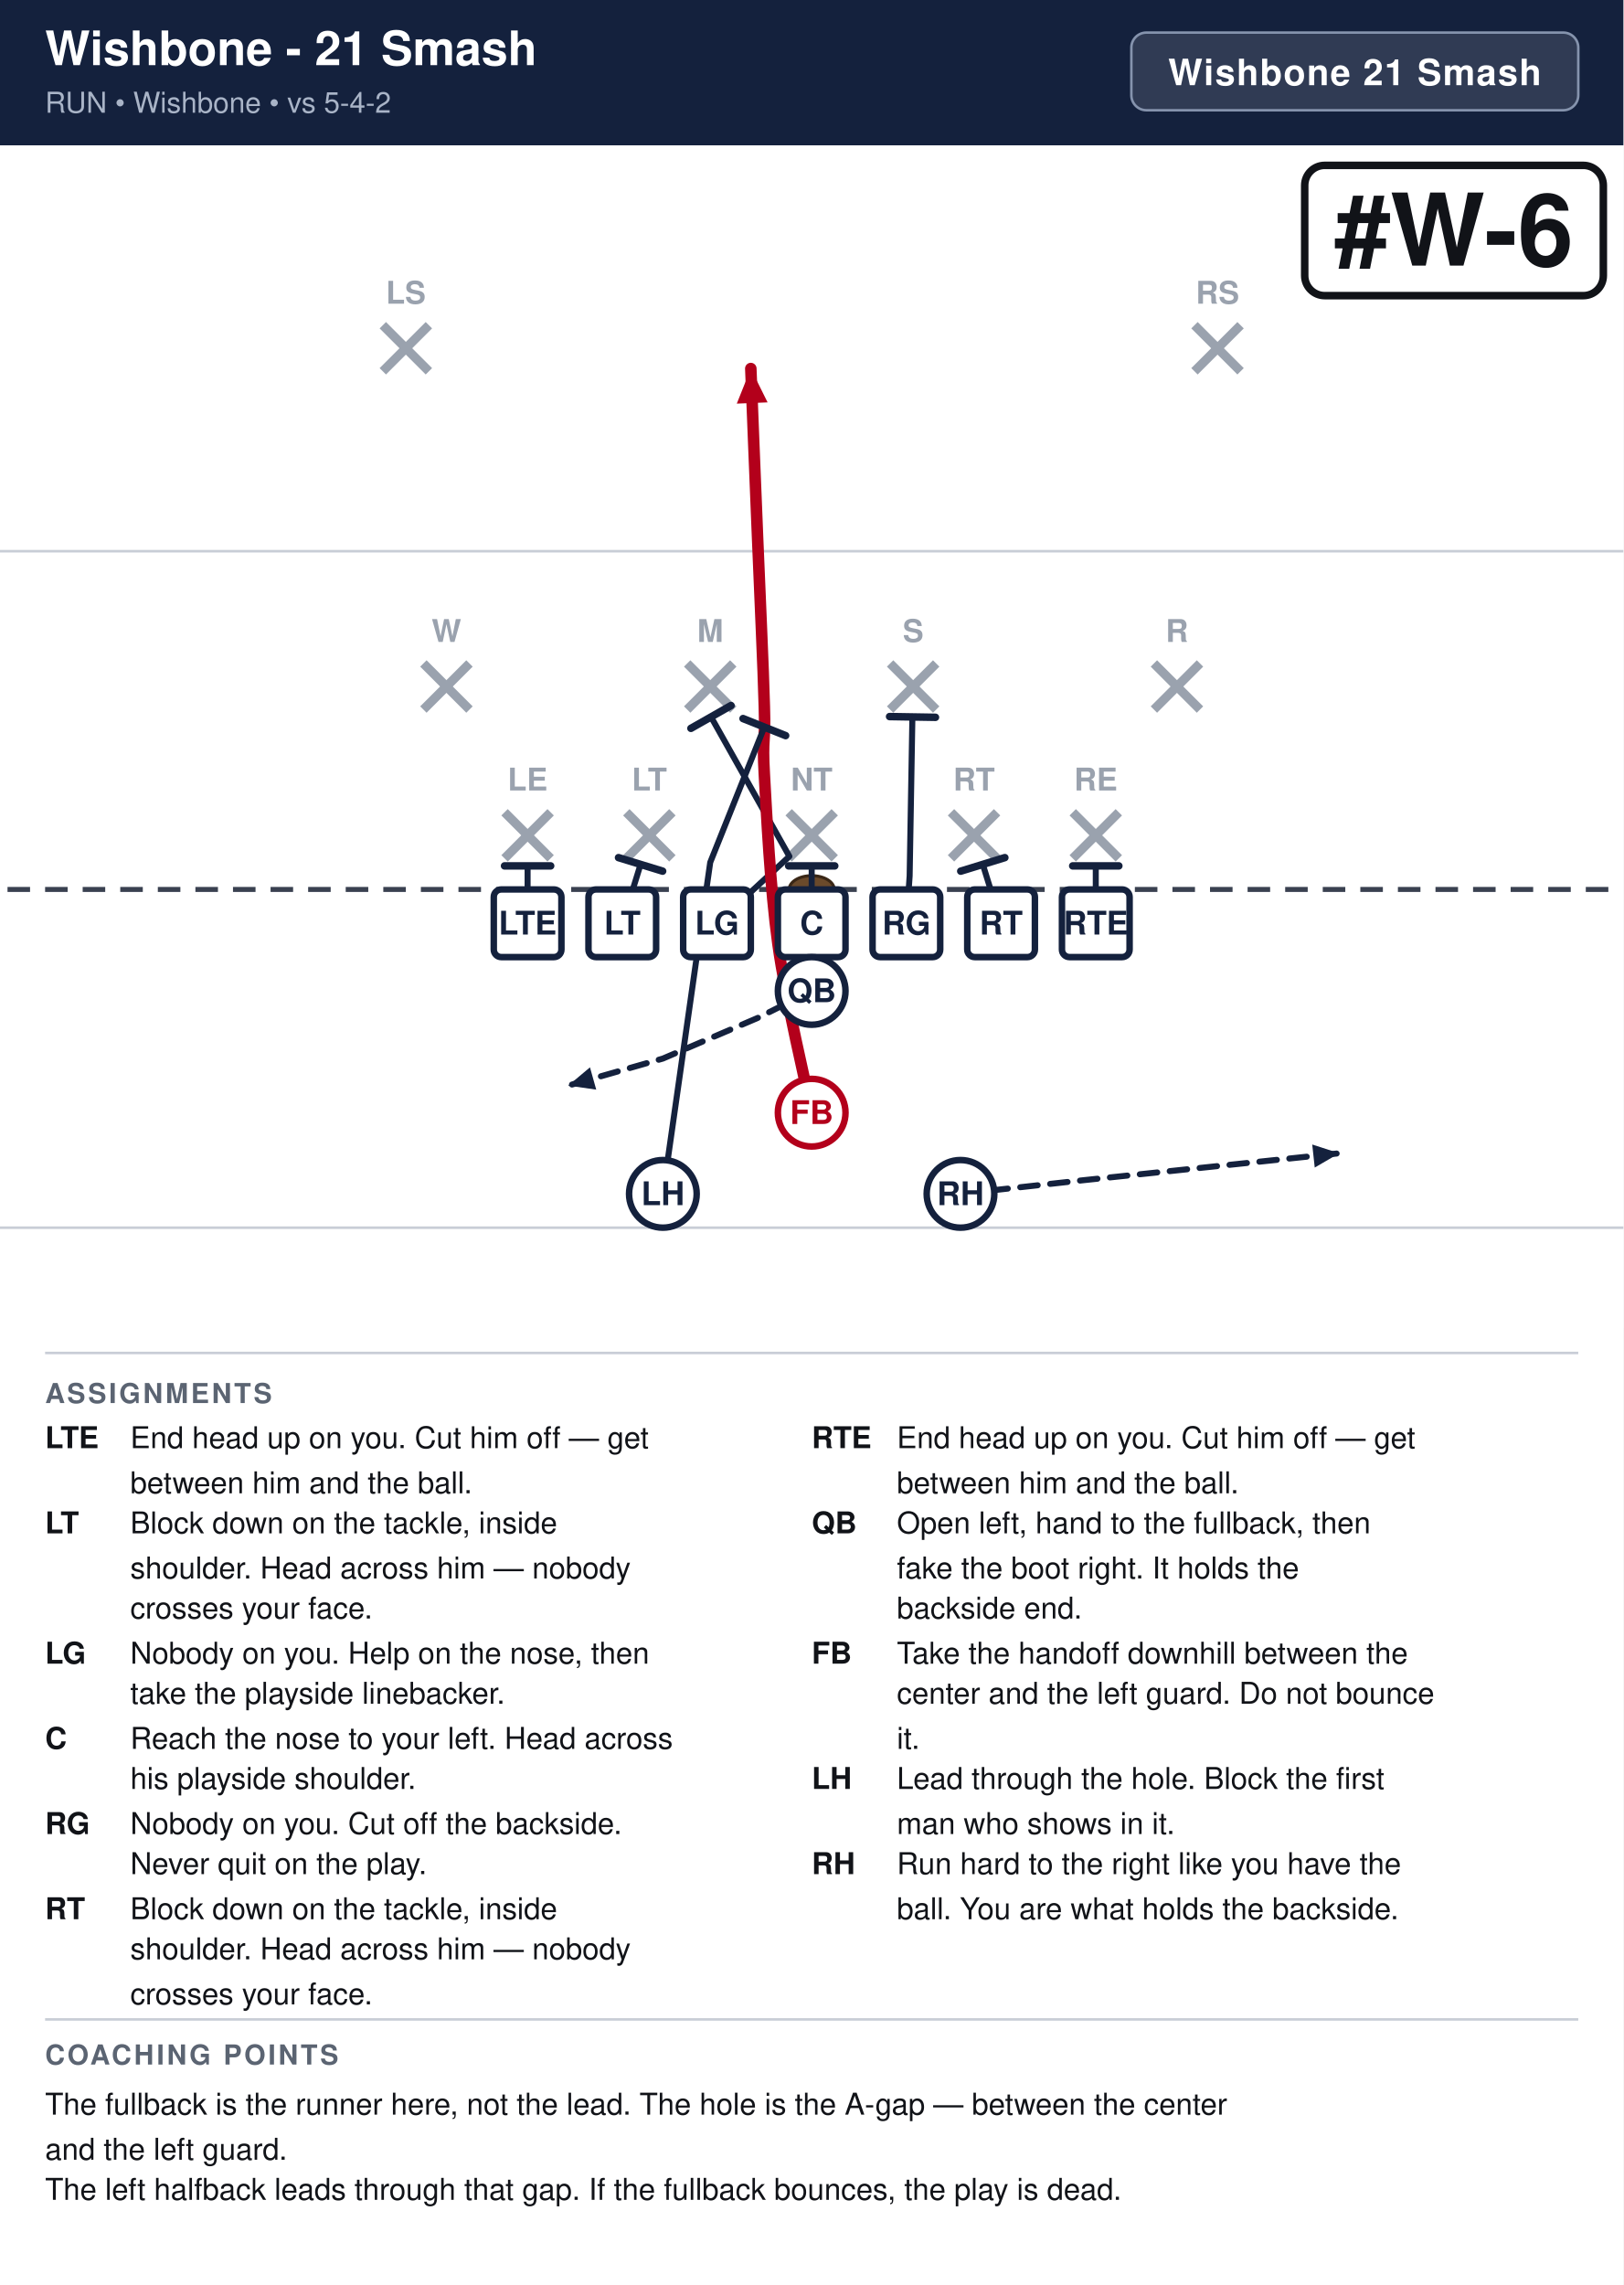
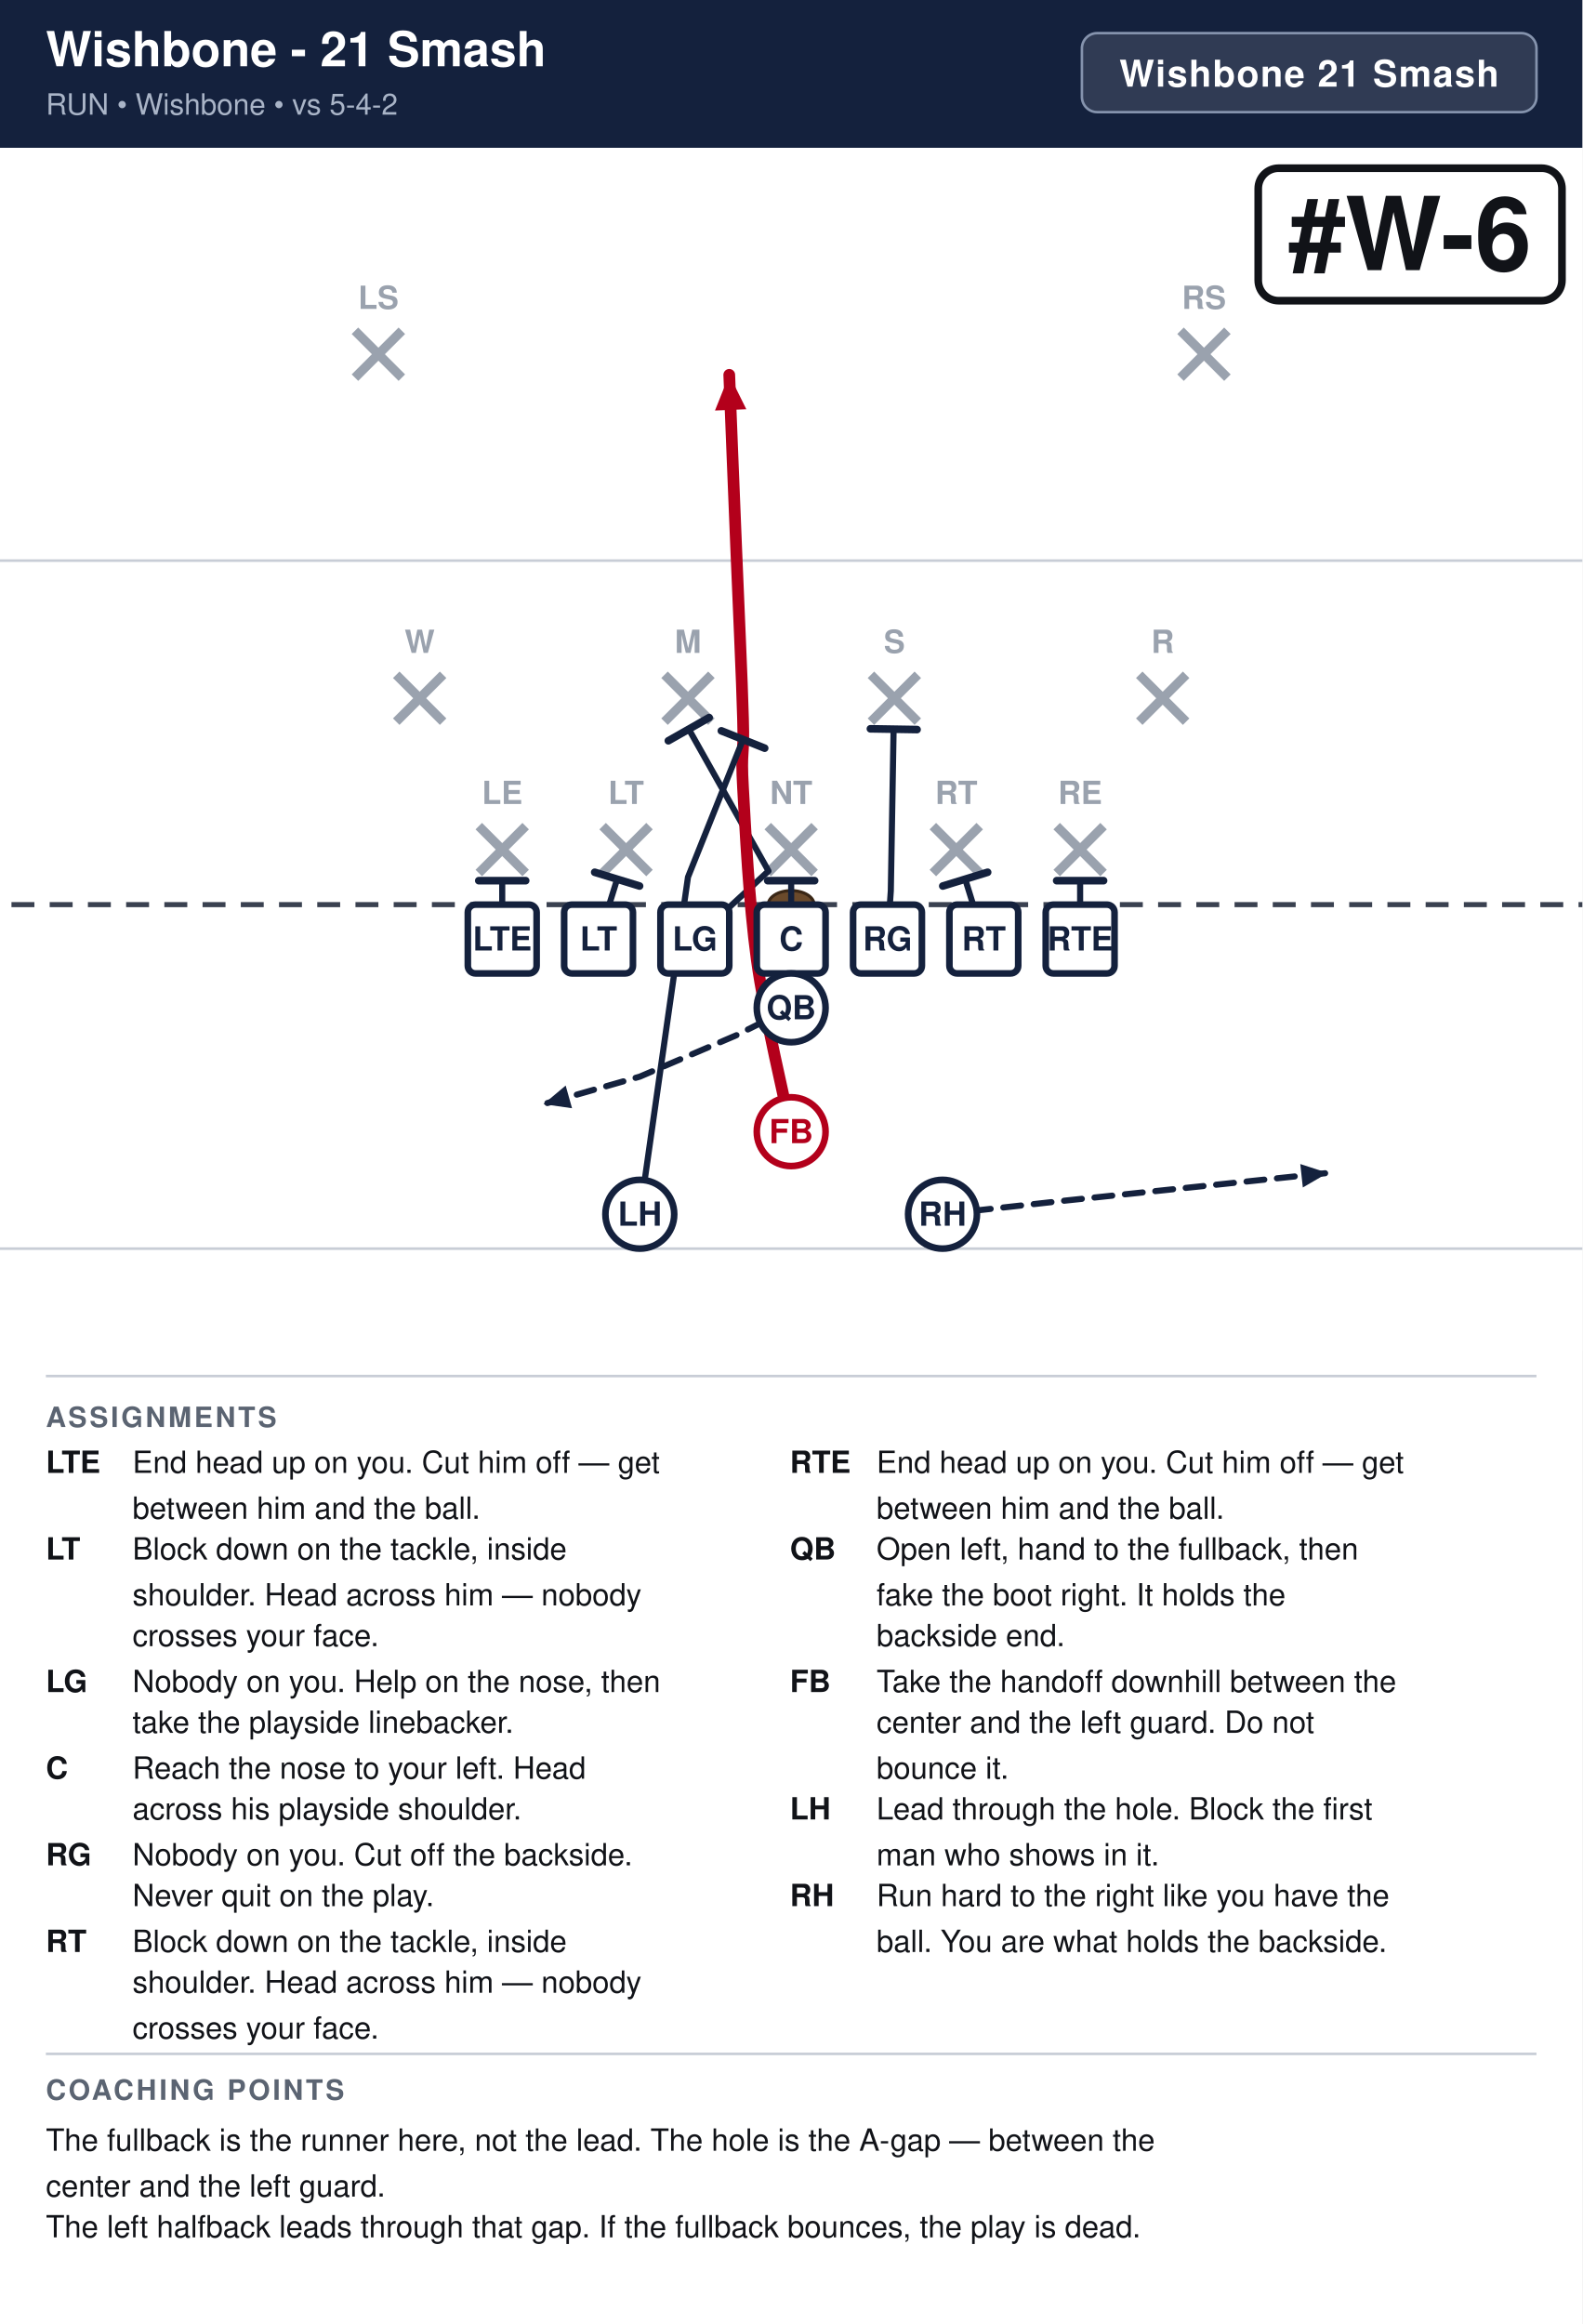
- <svg xmlns="http://www.w3.org/2000/svg" width="648" height="912" viewBox="0 0 648 912" font-family="Segoe UI, Helvetica, Arial, sans-serif">
+ <svg xmlns="http://www.w3.org/2000/svg" width="621" height="912" viewBox="0 0 621 912" font-family="Segoe UI, Helvetica, Arial, sans-serif">
  <rect width="100%" height="100%" fill="#ffffff" />
-   <rect x="0" y="0" width="648" height="58" fill="#14213d" />
+   <rect x="0" y="0" width="621" height="58" fill="#14213d" />
  <text x="18" y="26" font-size="19.0" font-weight="700" fill="#ffffff">Wishbone - 21 Smash</text>
  <text x="18" y="45" font-size="11.5" fill="#a9b4c7">RUN  •  Wishbone  •  vs 5-4-2</text>
-   <rect x="451.6" y="13" width="178.4" height="31" rx="6" fill="#ffffff" fill-opacity="0.12" stroke="#8593ad" stroke-width="1" />
-   <text x="540.8" y="34" text-anchor="middle" font-size="14.5" font-weight="700" fill="#ffffff" letter-spacing="0.5">Wishbone 21 Smash</text>
+   <rect x="424.6" y="13" width="178.4" height="31" rx="6" fill="#ffffff" fill-opacity="0.12" stroke="#8593ad" stroke-width="1" />
+   <text x="513.8" y="34" text-anchor="middle" font-size="14.5" font-weight="700" fill="#ffffff" letter-spacing="0.5">Wishbone 21 Smash</text>
  <clipPath id="fieldclip">
-     <rect x="0" y="58" width="648" height="472" />
+     <rect x="0" y="58" width="621" height="472" />
  </clipPath>
  <g clip-path="url(#fieldclip)">
-     <g transform="translate(-27.0,31.0)">
+     <g transform="translate(-40.5,31.0)">
      <rect x="0" y="0" width="702" height="513" fill="#ffffff" />
      <line x1="0" y1="459.0" x2="702" y2="459.0" stroke="#c8cdd6" stroke-width="1" />
      <line x1="0" y1="189.0" x2="702" y2="189.0" stroke="#c8cdd6" stroke-width="1" />
      <line x1="0" y1="324.0" x2="702" y2="324.0" stroke="#3a4150" stroke-width="2" stroke-dasharray="9 6" />
      <ellipse cx="351.0" cy="324.0" rx="9" ry="5.5" fill="#6b4a2b" stroke="#3a2716" stroke-width="1.2" />
      <line x1="228.4" y1="293.2" x2="246.8" y2="311.6" stroke="#9aa2ae" stroke-width="3.6" />
      <line x1="246.8" y1="293.2" x2="228.4" y2="311.6" stroke="#9aa2ae" stroke-width="3.6" />
      <text x="237.6" y="284.5" text-anchor="middle" font-size="12.5" fill="#9aa2ae" font-weight="600">LE</text>
      <line x1="277.0" y1="293.2" x2="295.4" y2="311.6" stroke="#9aa2ae" stroke-width="3.6" />
      <line x1="295.4" y1="293.2" x2="277.0" y2="311.6" stroke="#9aa2ae" stroke-width="3.6" />
      <text x="286.2" y="284.5" text-anchor="middle" font-size="12.5" fill="#9aa2ae" font-weight="600">LT</text>
      <line x1="341.8" y1="293.2" x2="360.2" y2="311.6" stroke="#9aa2ae" stroke-width="3.6" />
      <line x1="360.2" y1="293.2" x2="341.8" y2="311.6" stroke="#9aa2ae" stroke-width="3.6" />
      <text x="351.0" y="284.5" text-anchor="middle" font-size="12.5" fill="#9aa2ae" font-weight="600">NT</text>
      <line x1="406.6" y1="293.2" x2="425.0" y2="311.6" stroke="#9aa2ae" stroke-width="3.6" />
      <line x1="425.0" y1="293.2" x2="406.6" y2="311.6" stroke="#9aa2ae" stroke-width="3.6" />
      <text x="415.8" y="284.5" text-anchor="middle" font-size="12.5" fill="#9aa2ae" font-weight="600">RT</text>
      <line x1="455.2" y1="293.2" x2="473.6" y2="311.6" stroke="#9aa2ae" stroke-width="3.6" />
      <line x1="473.6" y1="293.2" x2="455.2" y2="311.6" stroke="#9aa2ae" stroke-width="3.6" />
      <text x="464.4" y="284.5" text-anchor="middle" font-size="12.5" fill="#9aa2ae" font-weight="600">RE</text>
      <line x1="196.0" y1="233.8" x2="214.4" y2="252.2" stroke="#9aa2ae" stroke-width="3.6" />
      <line x1="214.4" y1="233.8" x2="196.0" y2="252.2" stroke="#9aa2ae" stroke-width="3.6" />
      <text x="205.2" y="225.2" text-anchor="middle" font-size="12.5" fill="#9aa2ae" font-weight="600">W</text>
      <line x1="301.3" y1="233.8" x2="319.7" y2="252.2" stroke="#9aa2ae" stroke-width="3.6" />
      <line x1="319.7" y1="233.8" x2="301.3" y2="252.2" stroke="#9aa2ae" stroke-width="3.6" />
      <text x="310.5" y="225.2" text-anchor="middle" font-size="12.5" fill="#9aa2ae" font-weight="600">M</text>
      <line x1="382.3" y1="233.8" x2="400.7" y2="252.2" stroke="#9aa2ae" stroke-width="3.6" />
      <line x1="400.7" y1="233.8" x2="382.3" y2="252.2" stroke="#9aa2ae" stroke-width="3.6" />
      <text x="391.5" y="225.2" text-anchor="middle" font-size="12.5" fill="#9aa2ae" font-weight="600">S</text>
      <line x1="487.6" y1="233.8" x2="506.0" y2="252.2" stroke="#9aa2ae" stroke-width="3.6" />
      <line x1="506.0" y1="233.8" x2="487.6" y2="252.2" stroke="#9aa2ae" stroke-width="3.6" />
      <text x="496.8" y="225.2" text-anchor="middle" font-size="12.5" fill="#9aa2ae" font-weight="600">R</text>
      <line x1="179.8" y1="98.8" x2="198.2" y2="117.2" stroke="#9aa2ae" stroke-width="3.6" />
      <line x1="198.2" y1="98.8" x2="179.8" y2="117.2" stroke="#9aa2ae" stroke-width="3.6" />
      <text x="189.0" y="90.2" text-anchor="middle" font-size="12.5" fill="#9aa2ae" font-weight="600">LS</text>
      <line x1="503.8" y1="98.8" x2="522.2" y2="117.2" stroke="#9aa2ae" stroke-width="3.6" />
      <line x1="522.2" y1="98.8" x2="503.8" y2="117.2" stroke="#9aa2ae" stroke-width="3.6" />
      <text x="513.0" y="90.2" text-anchor="middle" font-size="12.5" fill="#9aa2ae" font-weight="600">RS</text>
      <path d="M237.6,337.5 L237.6,314.6" fill="none" stroke="#14213d" stroke-width="2.4" stroke-linecap="round" stroke-linejoin="round" />
      <line x1="228.4" y1="314.6" x2="246.8" y2="314.6" stroke="#14213d" stroke-width="3.0" stroke-linecap="round" />
      <path d="M275.4,337.5 L282.7,314.0" fill="none" stroke="#14213d" stroke-width="2.4" stroke-linecap="round" stroke-linejoin="round" />
      <line x1="273.9" y1="311.3" x2="291.5" y2="316.7" stroke="#14213d" stroke-width="3.0" stroke-linecap="round" />
      <path d="M313.2,337.5 L342.1,310.8 L310.8,255.1" fill="none" stroke="#14213d" stroke-width="2.4" stroke-linecap="round" stroke-linejoin="round" />
      <line x1="302.8" y1="259.7" x2="318.8" y2="250.6" stroke="#14213d" stroke-width="3.0" stroke-linecap="round" />
      <path d="M351.0,337.5 L351.0,314.6" fill="none" stroke="#14213d" stroke-width="2.4" stroke-linecap="round" stroke-linejoin="round" />
      <line x1="341.8" y1="314.6" x2="360.2" y2="314.6" stroke="#14213d" stroke-width="3.0" stroke-linecap="round" />
      <path d="M388.8,337.5 L390.1,318.6 L391.2,255.1" fill="none" stroke="#14213d" stroke-width="2.4" stroke-linecap="round" stroke-linejoin="round" />
      <line x1="382.1" y1="255.0" x2="400.4" y2="255.3" stroke="#14213d" stroke-width="3.0" stroke-linecap="round" />
      <path d="M426.6,337.5 L419.3,314.0" fill="none" stroke="#14213d" stroke-width="2.4" stroke-linecap="round" stroke-linejoin="round" />
      <line x1="410.5" y1="316.7" x2="428.1" y2="311.3" stroke="#14213d" stroke-width="3.0" stroke-linecap="round" />
      <path d="M464.4,337.5 L464.4,314.6" fill="none" stroke="#14213d" stroke-width="2.4" stroke-linecap="round" stroke-linejoin="round" />
      <line x1="455.2" y1="314.6" x2="473.6" y2="314.6" stroke="#14213d" stroke-width="3.0" stroke-linecap="round" />
      <path d="M351.0,364.5 L329.4,375.3 L291.6,391.5 L253.8,402.3" fill="none" stroke="#14213d" stroke-width="2.4" stroke-linecap="round" stroke-linejoin="round" stroke-dasharray="7 5" />
      <polygon points="253.8,402.3 262.5,395.0 265.0,403.9" fill="#14213d" />
      <path d="M351.0,413.1 C348.8,401.9 340.6,368.1 337.5,345.6 C334.4,323.1 333.0,293.9 332.1,278.1 C331.2,262.4 332.6,266.9 332.1,251.1 C331.7,235.4 330.3,206.1 329.4,183.6 C328.5,161.1 327.1,127.3 326.7,116.1" fill="none" stroke="#b3001b" stroke-width="4.6" stroke-linecap="round" stroke-linejoin="round" />
      <polygon points="326.7,116.1 333.4,129.6 321.1,130.1" fill="#b3001b" />
      <path d="M291.6,445.5 L310.5,313.2 L332.1,259.2" fill="none" stroke="#14213d" stroke-width="2.4" stroke-linecap="round" stroke-linejoin="round" />
      <line x1="323.6" y1="255.8" x2="340.6" y2="262.6" stroke="#14213d" stroke-width="3.0" stroke-linecap="round" />
      <path d="M410.4,445.5 L459.0,440.1 L561.6,429.3" fill="none" stroke="#14213d" stroke-width="2.4" stroke-linecap="round" stroke-linejoin="round" stroke-dasharray="7 5" />
      <polygon points="561.6,429.3 551.8,435.0 550.8,425.8" fill="#14213d" />
      <rect x="224.1" y="324.0" width="27.0" height="27.0" rx="3" fill="#ffffff" stroke="#14213d" stroke-width="2.6" />
      <text x="237.6" y="342.0" text-anchor="middle" font-size="13" font-weight="700" fill="#14213d">LTE</text>
      <rect x="261.9" y="324.0" width="27.0" height="27.0" rx="3" fill="#ffffff" stroke="#14213d" stroke-width="2.6" />
      <text x="275.4" y="342.0" text-anchor="middle" font-size="13" font-weight="700" fill="#14213d">LT</text>
      <rect x="299.7" y="324.0" width="27.0" height="27.0" rx="3" fill="#ffffff" stroke="#14213d" stroke-width="2.6" />
      <text x="313.2" y="342.0" text-anchor="middle" font-size="13" font-weight="700" fill="#14213d">LG</text>
      <rect x="337.5" y="324.0" width="27.0" height="27.0" rx="3" fill="#ffffff" stroke="#14213d" stroke-width="2.6" />
      <text x="351.0" y="342.0" text-anchor="middle" font-size="13" font-weight="700" fill="#14213d">C</text>
      <rect x="375.3" y="324.0" width="27.0" height="27.0" rx="3" fill="#ffffff" stroke="#14213d" stroke-width="2.6" />
      <text x="388.8" y="342.0" text-anchor="middle" font-size="13" font-weight="700" fill="#14213d">RG</text>
      <rect x="413.1" y="324.0" width="27.0" height="27.0" rx="3" fill="#ffffff" stroke="#14213d" stroke-width="2.6" />
      <text x="426.6" y="342.0" text-anchor="middle" font-size="13" font-weight="700" fill="#14213d">RT</text>
      <rect x="450.9" y="324.0" width="27.0" height="27.0" rx="3" fill="#ffffff" stroke="#14213d" stroke-width="2.6" />
      <text x="464.4" y="342.0" text-anchor="middle" font-size="13" font-weight="700" fill="#14213d">RTE</text>
      <circle cx="351.0" cy="364.5" r="13.5" fill="#ffffff" stroke="#14213d" stroke-width="2.6" />
      <text x="351.0" y="369.0" text-anchor="middle" font-size="13" font-weight="700" fill="#14213d">QB</text>
      <circle cx="351.0" cy="413.1" r="13.5" fill="#ffffff" stroke="#b3001b" stroke-width="2.6" />
      <text x="351.0" y="417.6" text-anchor="middle" font-size="13" font-weight="700" fill="#b3001b">FB</text>
      <circle cx="291.6" cy="445.5" r="13.5" fill="#ffffff" stroke="#14213d" stroke-width="2.6" />
      <text x="291.6" y="450.0" text-anchor="middle" font-size="13" font-weight="700" fill="#14213d">LH</text>
      <circle cx="410.4" cy="445.5" r="13.5" fill="#ffffff" stroke="#14213d" stroke-width="2.6" />
      <text x="410.4" y="450.0" text-anchor="middle" font-size="13" font-weight="700" fill="#14213d">RH</text>
-       <rect x="547.8" y="35.0" width="119.2" height="52.0" rx="8" fill="#ffffff" stroke="#111318" stroke-width="3" />
-       <text x="607.4" y="75.0" text-anchor="middle" font-size="40" font-weight="800" fill="#111318">#W-6</text>
+       <rect x="534.3" y="35.0" width="119.2" height="52.0" rx="8" fill="#ffffff" stroke="#111318" stroke-width="3" />
+       <text x="593.9" y="75.0" text-anchor="middle" font-size="40" font-weight="800" fill="#111318">#W-6</text>
    </g>
  </g>
-   <line x1="18" y1="540" x2="630" y2="540" stroke="#c8cdd6" stroke-width="1" />
+   <line x1="18" y1="540" x2="603" y2="540" stroke="#c8cdd6" stroke-width="1" />
  <text x="18" y="560" font-size="11" font-weight="700" fill="#5b6472" letter-spacing="1">ASSIGNMENTS</text>
  <text x="18" y="578" font-size="12" font-weight="700" fill="#111318">LTE</text>
  <text x="52" y="578" font-size="12" fill="#111318">End head up on you. Cut him off — get</text>
  <text x="52" y="596" font-size="12" fill="#111318">between him and the ball.</text>
  <text x="18" y="612" font-size="12" font-weight="700" fill="#111318">LT</text>
  <text x="52" y="612" font-size="12" fill="#111318">Block down on the tackle, inside</text>
  <text x="52" y="630" font-size="12" fill="#111318">shoulder. Head across him — nobody</text>
  <text x="52" y="646" font-size="12" fill="#111318">crosses your face.</text>
  <text x="18" y="664" font-size="12" font-weight="700" fill="#111318">LG</text>
  <text x="52" y="664" font-size="12" fill="#111318">Nobody on you. Help on the nose, then</text>
  <text x="52" y="680" font-size="12" fill="#111318">take the playside linebacker.</text>
  <text x="18" y="698" font-size="12" font-weight="700" fill="#111318">C</text>
-   <text x="52" y="698" font-size="12" fill="#111318">Reach the nose to your left. Head across</text>
-   <text x="52" y="714" font-size="12" fill="#111318">his playside shoulder.</text>
+   <text x="52" y="698" font-size="12" fill="#111318">Reach the nose to your left. Head</text>
+   <text x="52" y="714" font-size="12" fill="#111318">across his playside shoulder.</text>
  <text x="18" y="732" font-size="12" font-weight="700" fill="#111318">RG</text>
  <text x="52" y="732" font-size="12" fill="#111318">Nobody on you. Cut off the backside.</text>
  <text x="52" y="748" font-size="12" fill="#111318">Never quit on the play.</text>
  <text x="18" y="766" font-size="12" font-weight="700" fill="#111318">RT</text>
  <text x="52" y="766" font-size="12" fill="#111318">Block down on the tackle, inside</text>
  <text x="52" y="782" font-size="12" fill="#111318">shoulder. Head across him — nobody</text>
  <text x="52" y="800" font-size="12" fill="#111318">crosses your face.</text>
-   <text x="324" y="578" font-size="12" font-weight="700" fill="#111318">RTE</text>
-   <text x="358" y="578" font-size="12" fill="#111318">End head up on you. Cut him off — get</text>
-   <text x="358" y="596" font-size="12" fill="#111318">between him and the ball.</text>
-   <text x="324" y="612" font-size="12" font-weight="700" fill="#111318">QB</text>
-   <text x="358" y="612" font-size="12" fill="#111318">Open left, hand to the fullback, then</text>
-   <text x="358" y="630" font-size="12" fill="#111318">fake the boot right. It holds the</text>
-   <text x="358" y="646" font-size="12" fill="#111318">backside end.</text>
-   <text x="324" y="664" font-size="12" font-weight="700" fill="#111318">FB</text>
-   <text x="358" y="664" font-size="12" fill="#111318">Take the handoff downhill between the</text>
-   <text x="358" y="680" font-size="12" fill="#111318">center and the left guard. Do not bounce</text>
-   <text x="358" y="698" font-size="12" fill="#111318">it.</text>
-   <text x="324" y="714" font-size="12" font-weight="700" fill="#111318">LH</text>
-   <text x="358" y="714" font-size="12" fill="#111318">Lead through the hole. Block the first</text>
-   <text x="358" y="732" font-size="12" fill="#111318">man who shows in it.</text>
-   <text x="324" y="748" font-size="12" font-weight="700" fill="#111318">RH</text>
-   <text x="358" y="748" font-size="12" fill="#111318">Run hard to the right like you have the</text>
-   <text x="358" y="766" font-size="12" fill="#111318">ball. You are what holds the backside.</text>
-   <line x1="18" y1="806" x2="630" y2="806" stroke="#c8cdd6" stroke-width="1" />
+   <text x="310" y="578" font-size="12" font-weight="700" fill="#111318">RTE</text>
+   <text x="344" y="578" font-size="12" fill="#111318">End head up on you. Cut him off — get</text>
+   <text x="344" y="596" font-size="12" fill="#111318">between him and the ball.</text>
+   <text x="310" y="612" font-size="12" font-weight="700" fill="#111318">QB</text>
+   <text x="344" y="612" font-size="12" fill="#111318">Open left, hand to the fullback, then</text>
+   <text x="344" y="630" font-size="12" fill="#111318">fake the boot right. It holds the</text>
+   <text x="344" y="646" font-size="12" fill="#111318">backside end.</text>
+   <text x="310" y="664" font-size="12" font-weight="700" fill="#111318">FB</text>
+   <text x="344" y="664" font-size="12" fill="#111318">Take the handoff downhill between the</text>
+   <text x="344" y="680" font-size="12" fill="#111318">center and the left guard. Do not</text>
+   <text x="344" y="698" font-size="12" fill="#111318">bounce it.</text>
+   <text x="310" y="714" font-size="12" font-weight="700" fill="#111318">LH</text>
+   <text x="344" y="714" font-size="12" fill="#111318">Lead through the hole. Block the first</text>
+   <text x="344" y="732" font-size="12" fill="#111318">man who shows in it.</text>
+   <text x="310" y="748" font-size="12" font-weight="700" fill="#111318">RH</text>
+   <text x="344" y="748" font-size="12" fill="#111318">Run hard to the right like you have the</text>
+   <text x="344" y="766" font-size="12" fill="#111318">ball. You are what holds the backside.</text>
+   <line x1="18" y1="806" x2="603" y2="806" stroke="#c8cdd6" stroke-width="1" />
  <text x="18" y="824" font-size="11" font-weight="700" fill="#5b6472" letter-spacing="1">COACHING POINTS</text>
-   <text x="18" y="844" font-size="12" fill="#111318">The fullback is the runner here, not the lead. The hole is the A-gap — between the center</text>
-   <text x="18" y="862" font-size="12" fill="#111318">and the left guard.</text>
+   <text x="18" y="844" font-size="12" fill="#111318">The fullback is the runner here, not the lead. The hole is the A-gap — between the</text>
+   <text x="18" y="862" font-size="12" fill="#111318">center and the left guard.</text>
  <text x="18" y="878" font-size="12" fill="#111318">The left halfback leads through that gap. If the fullback bounces, the play is dead.</text>
</svg>
